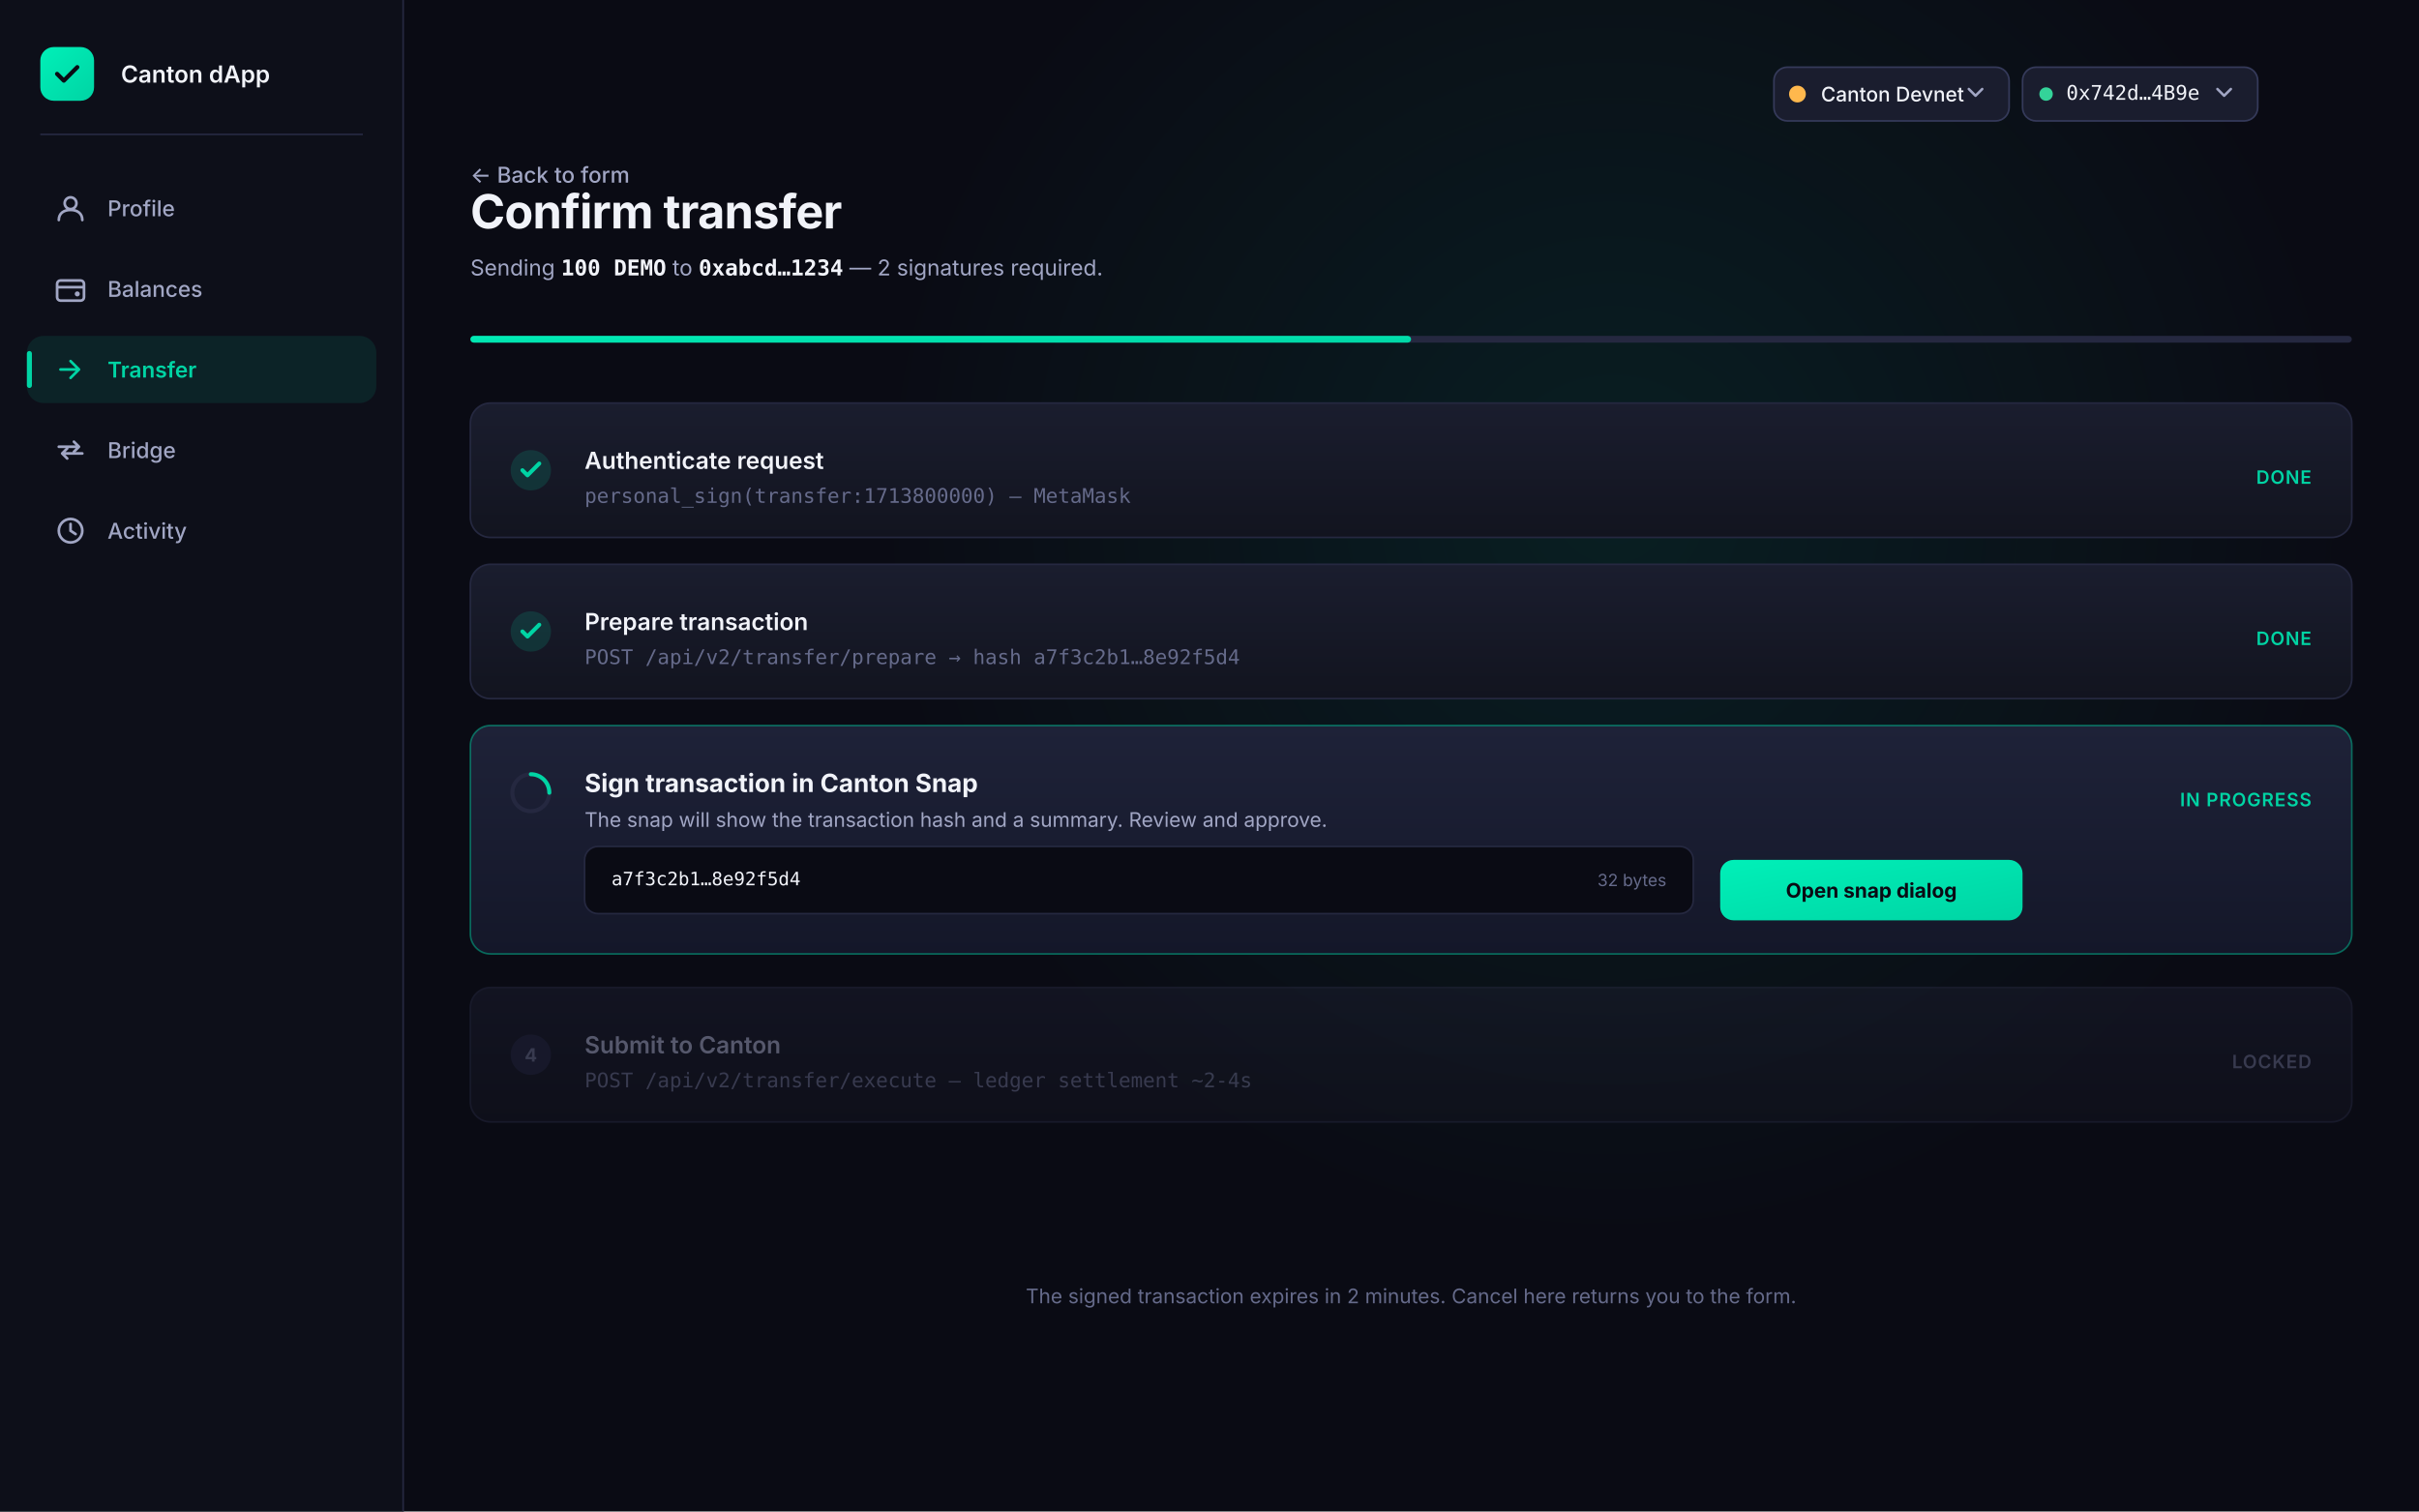
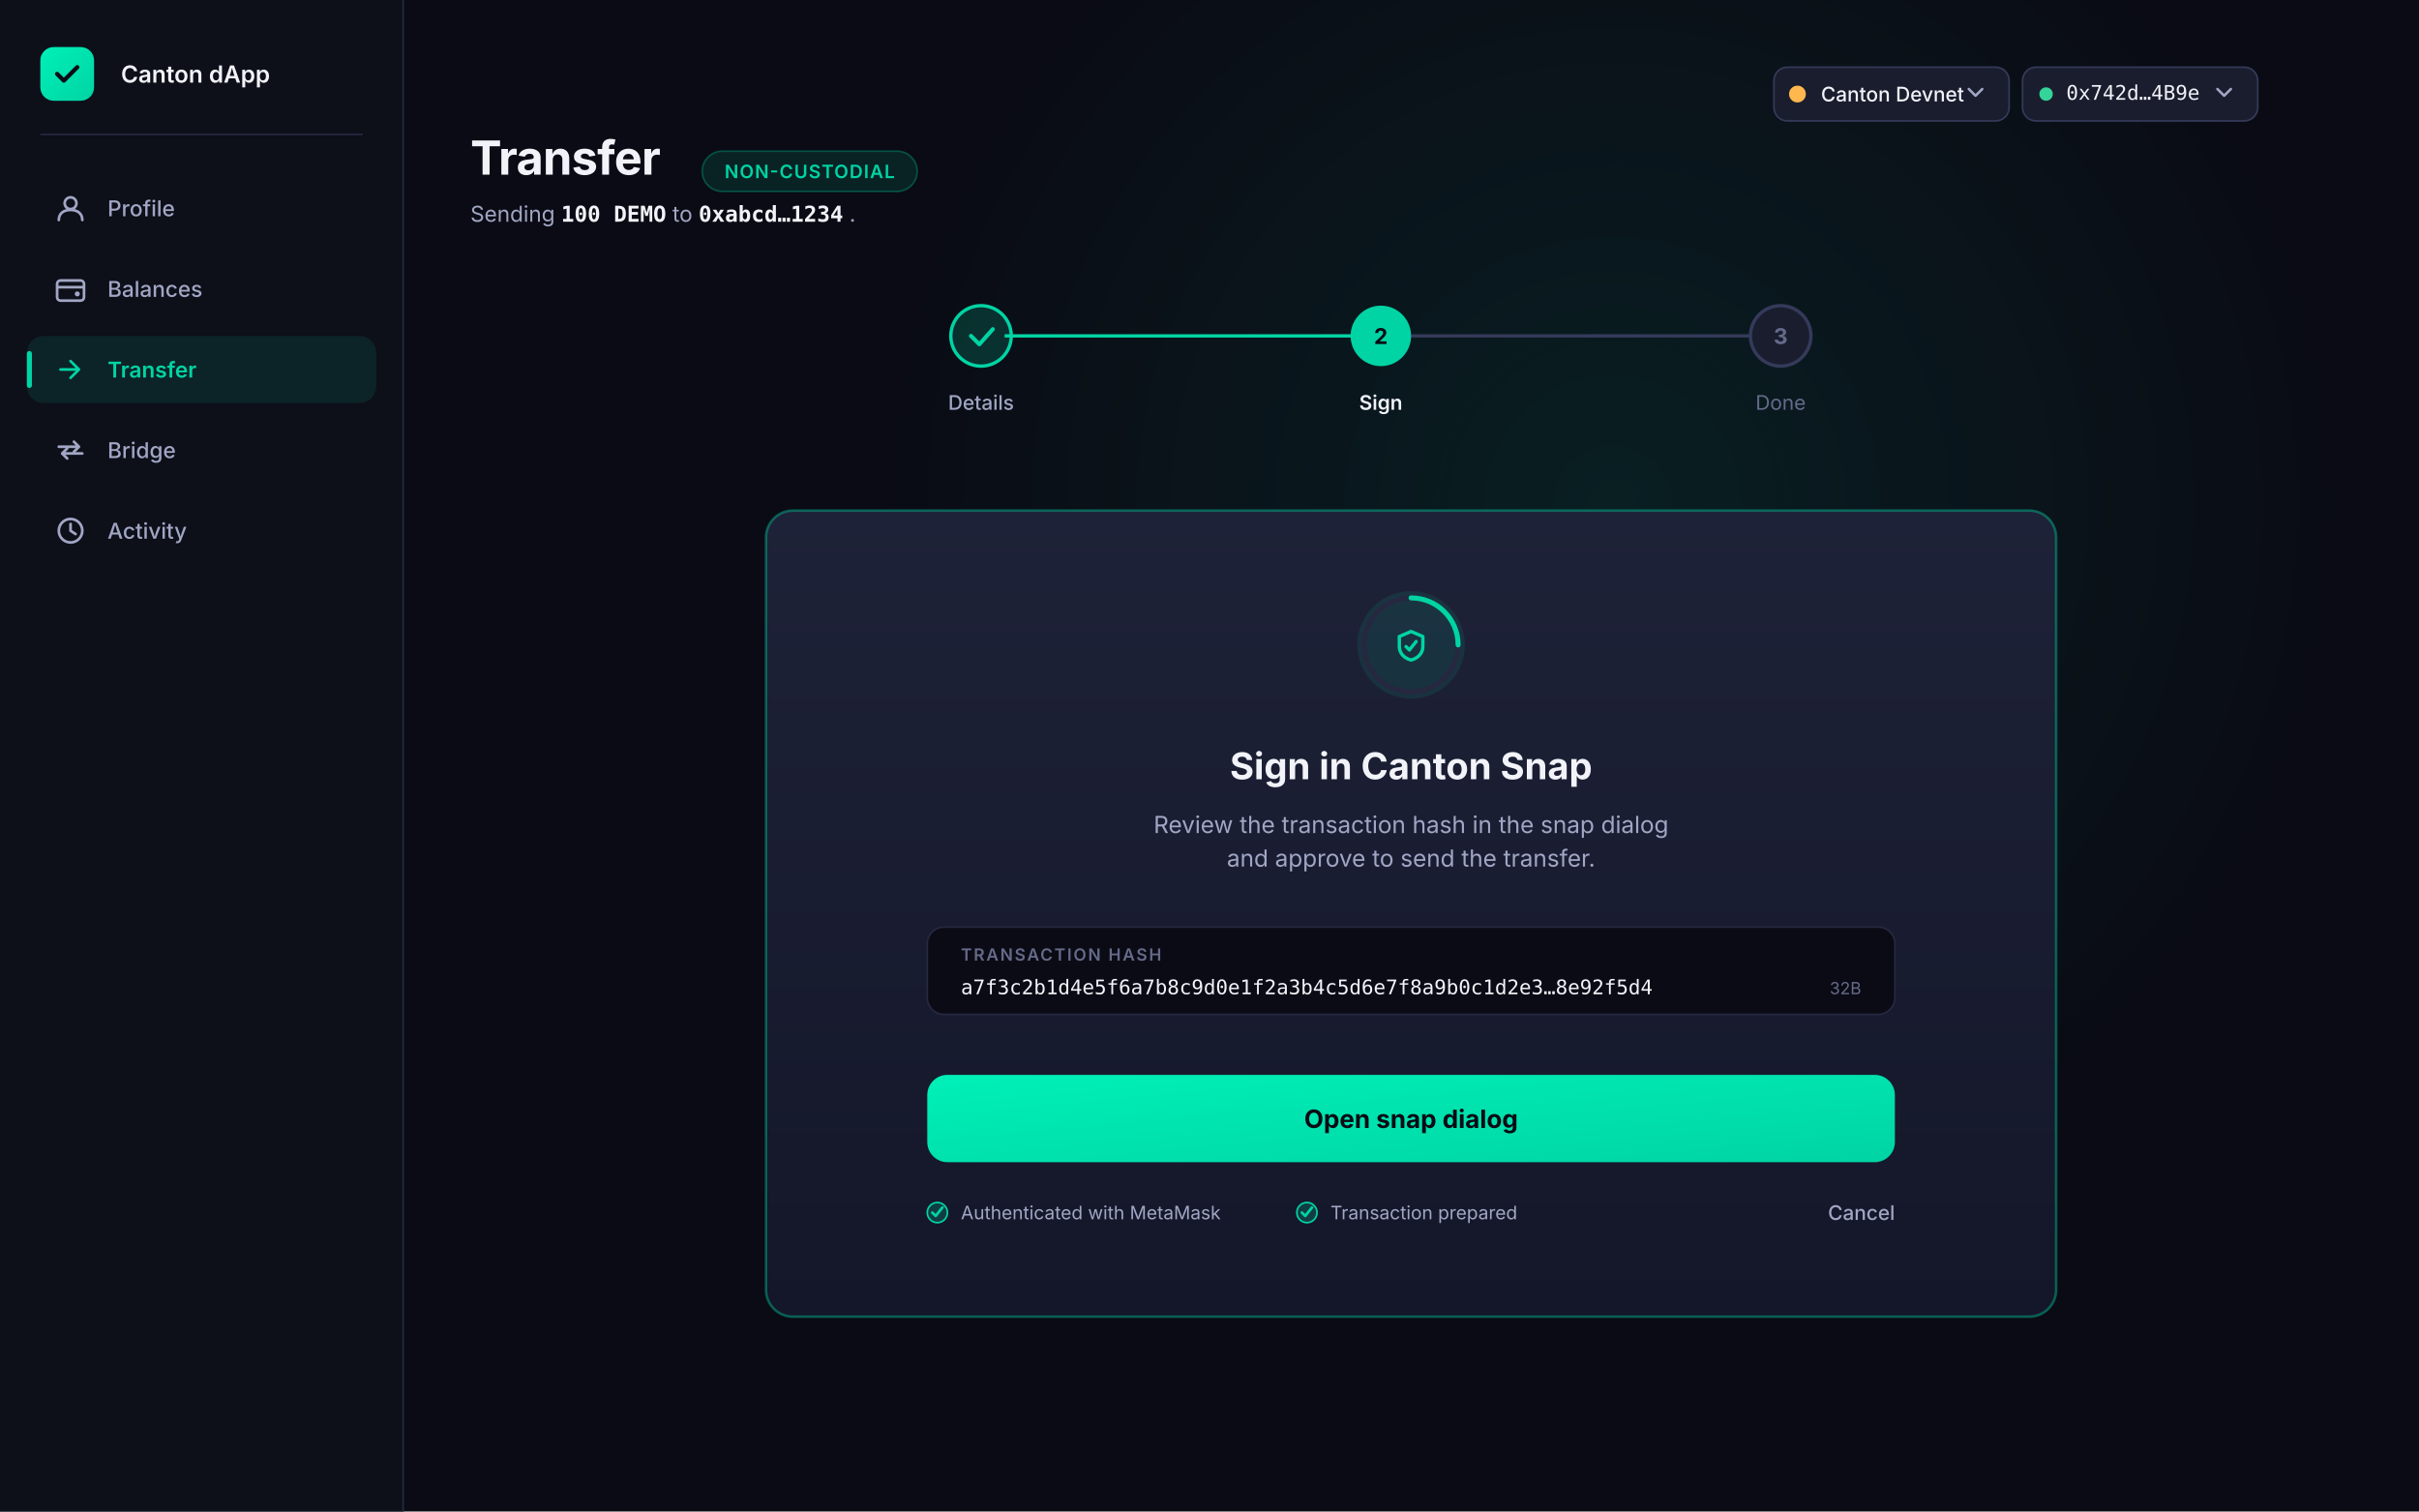
<svg xmlns="http://www.w3.org/2000/svg" width="1440" height="900" viewBox="0 0 1440 900" font-family="Inter, system-ui, sans-serif">
  <defs>
    <radialGradient id="orbBrand" cx="50%" cy="50%" r="50%">
      <stop offset="0%" stop-color="#00d4a4" stop-opacity="0.10" />
      <stop offset="100%" stop-color="#00d4a4" stop-opacity="0" />
    </radialGradient>
    <linearGradient id="cardBg" x1="0" y1="0" x2="0" y2="1">
      <stop offset="0%" stop-color="#1a1d2e" />
      <stop offset="100%" stop-color="#12141f" />
    </linearGradient>
    <linearGradient id="cardBgActive" x1="0" y1="0" x2="0" y2="1">
      <stop offset="0%" stop-color="#1e2238" />
      <stop offset="100%" stop-color="#141729" />
    </linearGradient>
    <linearGradient id="ctaFill" x1="0" y1="0" x2="1" y2="1">
      <stop offset="0%" stop-color="#00f0b8" />
      <stop offset="100%" stop-color="#00d4a4" />
    </linearGradient>
    <symbol id="icoProfile" viewBox="0 0 20 20">
      <circle cx="10" cy="7" r="3.5" stroke="currentColor" stroke-width="1.6" fill="none" />
      <path d="M3 17 C3 13 6 11 10 11 C14 11 17 13 17 17" stroke="currentColor" stroke-width="1.6" stroke-linecap="round" fill="none" />
    </symbol>
    <symbol id="icoBalances" viewBox="0 0 20 20">
      <rect x="2" y="5" width="16" height="12" rx="2" stroke="currentColor" stroke-width="1.6" fill="none" />
      <path d="M2 9 H18" stroke="currentColor" stroke-width="1.6" />
      <circle cx="14" cy="13" r="1.5" fill="currentColor" />
    </symbol>
    <symbol id="icoTransfer" viewBox="0 0 20 20">
      <path d="M4 10 H15 M10 5 L15 10 L10 15" stroke="currentColor" stroke-width="1.6" stroke-linecap="round" stroke-linejoin="round" fill="none" />
    </symbol>
    <symbol id="icoBridge" viewBox="0 0 20 20">
      <path d="M3 8 H15 M12 5 L15 8 L12 11" stroke="currentColor" stroke-width="1.6" stroke-linecap="round" stroke-linejoin="round" fill="none" />
      <path d="M17 12 H5 M8 15 L5 12 L8 9" stroke="currentColor" stroke-width="1.6" stroke-linecap="round" stroke-linejoin="round" fill="none" />
    </symbol>
    <symbol id="icoActivity" viewBox="0 0 20 20">
      <circle cx="10" cy="10" r="7" stroke="currentColor" stroke-width="1.6" fill="none" />
      <path d="M10 6 V10 L13 12" stroke="currentColor" stroke-width="1.6" stroke-linecap="round" fill="none" />
-     </symbol>
-     <symbol id="checkDone" viewBox="0 0 24 24">
-       <circle cx="12" cy="12" r="12" fill="#00d4a4" fill-opacity="0.15" />
-       <path d="M7 12 L10 15 L17 8" stroke="#00d4a4" stroke-width="2.4" stroke-linecap="round" stroke-linejoin="round" fill="none" />
    </symbol>
  </defs>
  <rect width="1440" height="900" fill="#0a0b14" />
  <circle cx="960" cy="300" r="440" fill="url(#orbBrand)" />
  <g>
    <rect width="240" height="900" fill="#0d0f19" />
    <line x1="240" y1="0" x2="240" y2="900" stroke="#252840" />
    <g transform="translate(24, 28)">
      <rect width="32" height="32" rx="8" fill="url(#ctaFill)" />
      <path d="M10 16 L14 20 L22 12" stroke="#0a0b14" stroke-width="2.5" stroke-linecap="round" stroke-linejoin="round" fill="none" />
      <text x="48" y="16" font-size="14" font-weight="600" fill="#f1f3f9" dominant-baseline="middle">Canton dApp</text>
    </g>
    <line x1="24" y1="80" x2="216" y2="80" stroke="#252840" />
    <g font-size="13" font-weight="500" transform="translate(0, 104)">
      <g transform="translate(16, 0)">
        <g transform="translate(16, 10)" color="#a1a6c4">
          <use href="#icoProfile" width="20" height="20" />
        </g>
        <text x="48" y="20" fill="#a1a6c4" dominant-baseline="middle">Profile</text>
      </g>
      <g transform="translate(16, 48)">
        <g transform="translate(16, 10)" color="#a1a6c4">
          <use href="#icoBalances" width="20" height="20" />
        </g>
        <text x="48" y="20" fill="#a1a6c4" dominant-baseline="middle">Balances</text>
      </g>
      <g transform="translate(16, 96)">
        <rect width="208" height="40" rx="10" fill="#00d4a4" fill-opacity="0.1" />
        <rect width="3" height="22" y="9" rx="1.5" fill="#00d4a4" />
        <g transform="translate(16, 10)" color="#00d4a4">
          <use href="#icoTransfer" width="20" height="20" />
        </g>
        <text x="48" y="20" fill="#00d4a4" font-weight="600" dominant-baseline="middle">Transfer</text>
      </g>
      <g transform="translate(16, 144)">
        <g transform="translate(16, 10)" color="#a1a6c4">
          <use href="#icoBridge" width="20" height="20" />
        </g>
        <text x="48" y="20" fill="#a1a6c4" dominant-baseline="middle">Bridge</text>
      </g>
      <g transform="translate(16, 192)">
        <g transform="translate(16, 10)" color="#a1a6c4">
          <use href="#icoActivity" width="20" height="20" />
        </g>
        <text x="48" y="20" fill="#a1a6c4" dominant-baseline="middle">Activity</text>
      </g>
    </g>
  </g>
  <g transform="translate(1056, 40)">
    <rect width="140" height="32" rx="8" fill="#1a1d2e" stroke="#353a5a" />
    <circle cx="14" cy="16" r="5" fill="#ffb84d" />
    <text x="28" y="16" font-size="12" font-weight="500" fill="#f1f3f9" dominant-baseline="middle">Canton Devnet</text>
    <path d="M116 13 L120 17 L124 13" stroke="#a1a6c4" stroke-width="1.5" stroke-linecap="round" stroke-linejoin="round" fill="none" />
  </g>
  <g transform="translate(1204, 40)">
    <rect width="140" height="32" rx="8" fill="#1a1d2e" stroke="#353a5a" />
    <circle cx="14" cy="16" r="4" fill="#34d399" />
    <text x="26" y="16" font-size="12" font-family="JetBrains Mono, monospace" fill="#f1f3f9" dominant-baseline="middle">0x742d…4B9e</text>
    <path d="M116 13 L120 17 L124 13" stroke="#a1a6c4" stroke-width="1.5" stroke-linecap="round" stroke-linejoin="round" fill="none" />
  </g>
  <g transform="translate(280, 104)">
-     <text font-size="13" font-weight="500" fill="#a1a6c4" dominant-baseline="middle">← Back to form</text>
-     <g transform="translate(0, 32)">
-       <text font-size="28" font-weight="700" fill="#f1f3f9" letter-spacing="-0.4">Confirm transfer</text>
-       <text y="28" font-size="13" fill="#a1a6c4">
-         <tspan>Sending </tspan>
-         <tspan font-weight="600" fill="#f1f3f9" font-family="JetBrains Mono, monospace">100 DEMO</tspan>
-         <tspan> to </tspan>
-         <tspan font-weight="600" fill="#f1f3f9" font-family="JetBrains Mono, monospace">0xabcd…1234</tspan>
-         <tspan> — 2 signatures required.</tspan>
-       </text>
-     </g>
-     <g transform="translate(0, 96)">
-       <rect width="1120" height="4" rx="2" fill="#252840" />
-       <rect width="560" height="4" rx="2" fill="url(#ctaFill)" />
-     </g>
-     <g transform="translate(0, 136)">
-       <g>
-         <rect width="1120" height="80" rx="12" fill="url(#cardBg)" stroke="#252840" />
-         <use href="#checkDone" x="24" y="28" width="24" height="24" />
-         <text x="68" y="34" font-size="14" font-weight="600" fill="#f1f3f9" dominant-baseline="middle">Authenticate request</text>
-         <text x="68" y="56" font-size="12" font-family="JetBrains Mono, monospace" fill="#656a8a" dominant-baseline="middle">personal_sign(transfer:1713800000) — MetaMask</text>
-         <text x="1096" y="44" font-size="11" font-weight="600" letter-spacing="0.5" fill="#00d4a4" text-anchor="end" dominant-baseline="middle">DONE</text>
-       </g>
-       <g transform="translate(0, 96)">
-         <rect width="1120" height="80" rx="12" fill="url(#cardBg)" stroke="#252840" />
-         <use href="#checkDone" x="24" y="28" width="24" height="24" />
-         <text x="68" y="34" font-size="14" font-weight="600" fill="#f1f3f9" dominant-baseline="middle">Prepare transaction</text>
-         <text x="68" y="56" font-size="12" font-family="JetBrains Mono, monospace" fill="#656a8a" dominant-baseline="middle">POST /api/v2/transfer/prepare → hash a7f3c2b1…8e92f5d4</text>
-         <text x="1096" y="44" font-size="11" font-weight="600" letter-spacing="0.5" fill="#00d4a4" text-anchor="end" dominant-baseline="middle">DONE</text>
-       </g>
-       <g transform="translate(0, 192)">
-         <rect width="1120" height="136" rx="12" fill="url(#cardBgActive)" stroke="#00d4a4" stroke-opacity="0.45" />
-         <g transform="translate(24, 28)">
-           <circle cx="12" cy="12" r="11" stroke="#252840" stroke-width="2.4" fill="none" />
-           <path d="M23 12 A11 11 0 0 0 12 1" stroke="#00d4a4" stroke-width="2.4" stroke-linecap="round" fill="none" />
-         </g>
-         <text x="68" y="34" font-size="15" font-weight="700" fill="#f1f3f9" dominant-baseline="middle">Sign transaction in Canton Snap</text>
-         <text x="68" y="56" font-size="12" fill="#a1a6c4" dominant-baseline="middle">The snap will show the transaction hash and a summary. Review and approve.</text>
-         <g transform="translate(68, 72)">
-           <rect width="660" height="40" rx="8" fill="#0a0b14" stroke="#252840" />
-           <text x="16" y="20" font-size="11" font-family="JetBrains Mono, monospace" fill="#f1f3f9" dominant-baseline="middle">a7f3c2b1…8e92f5d4</text>
-           <text x="644" y="20" font-size="10" fill="#656a8a" text-anchor="end" dominant-baseline="middle">32 bytes</text>
-         </g>
-         <g transform="translate(744, 80)">
-           <rect width="180" height="36" rx="8" fill="url(#ctaFill)" />
-           <text x="90" y="18" font-size="12" font-weight="700" fill="#0a0b14" text-anchor="middle" dominant-baseline="middle">Open snap dialog</text>
-         </g>
-         <text x="1096" y="44" font-size="11" font-weight="600" letter-spacing="0.5" fill="#00d4a4" text-anchor="end" dominant-baseline="middle">IN PROGRESS</text>
-       </g>
-       <g transform="translate(0, 348)" opacity="0.5">
-         <rect width="1120" height="80" rx="12" fill="url(#cardBg)" stroke="#252840" />
-         <g transform="translate(24, 28)">
-           <circle cx="12" cy="12" r="12" fill="#232640" />
-           <text x="12" y="12" font-size="11" font-weight="700" fill="#656a8a" text-anchor="middle" dominant-baseline="middle">4</text>
-         </g>
-         <text x="68" y="34" font-size="14" font-weight="600" fill="#a1a6c4" dominant-baseline="middle">Submit to Canton</text>
-         <text x="68" y="56" font-size="12" font-family="JetBrains Mono, monospace" fill="#656a8a" dominant-baseline="middle">POST /api/v2/transfer/execute — ledger settlement ~2-4s</text>
-         <text x="1096" y="44" font-size="11" font-weight="600" letter-spacing="0.5" fill="#656a8a" text-anchor="end" dominant-baseline="middle">LOCKED</text>
+     <g>
+       <text font-size="28" font-weight="700" fill="#f1f3f9" letter-spacing="-0.4">Transfer</text>
+       <g transform="translate(138, -14)">
+         <rect width="128" height="24" rx="12" fill="#00d4a4" fill-opacity="0.12" stroke="#00d4a4" stroke-opacity="0.3" />
+         <text x="64" y="12" font-size="11" font-weight="600" letter-spacing="0.6" fill="#00d4a4" text-anchor="middle" dominant-baseline="middle">NON-CUSTODIAL</text>
      </g>
    </g>
-     <text x="560" y="672" font-size="12" fill="#656a8a" text-anchor="middle">The signed transaction expires in 2 minutes. Cancel here returns you to the form.</text>
+     <text y="28" font-size="13" fill="#a1a6c4">
+       <tspan>Sending </tspan>
+       <tspan font-weight="600" fill="#f1f3f9" font-family="JetBrains Mono, monospace">100 DEMO</tspan>
+       <tspan> to </tspan>
+       <tspan font-weight="600" fill="#f1f3f9" font-family="JetBrains Mono, monospace">0xabcd…1234</tspan>
+       <tspan>.</tspan>
+     </text>
+     <g transform="translate(290, 78)">
+       <line x1="28" y1="18" x2="238" y2="18" stroke="#00d4a4" stroke-width="2" />
+       <line x1="266" y1="18" x2="476" y2="18" stroke="#353a5a" stroke-width="2" />
+       <g transform="translate(14, 18)">
+         <circle r="18" fill="#00d4a4" fill-opacity="0.18" stroke="#00d4a4" stroke-width="2" />
+         <path d="M-6 0 L-1 5 L7 -4" stroke="#00d4a4" stroke-width="2.4" fill="none" stroke-linecap="round" stroke-linejoin="round" />
+         <text y="44" font-size="12" font-weight="500" fill="#a1a6c4" text-anchor="middle">Details</text>
+       </g>
+       <g transform="translate(252, 18)">
+         <circle r="18" fill="#00d4a4" />
+         <text y="0" font-size="13" font-weight="700" fill="#0a0b14" text-anchor="middle" dominant-baseline="middle">2</text>
+         <text y="44" font-size="12" font-weight="600" fill="#f1f3f9" text-anchor="middle">Sign</text>
+       </g>
+       <g transform="translate(490, 18)">
+         <circle r="18" fill="#1a1d2e" stroke="#353a5a" stroke-width="2" />
+         <text y="0" font-size="13" font-weight="700" fill="#656a8a" text-anchor="middle" dominant-baseline="middle">3</text>
+         <text y="44" font-size="12" fill="#656a8a" text-anchor="middle">Done</text>
+       </g>
+     </g>
+     <g transform="translate(176, 200)">
+       <rect width="768" height="480" rx="16" fill="url(#cardBgActive)" stroke="#00d4a4" stroke-opacity="0.4" stroke-width="1.5" />
+       <g transform="translate(352, 48)">
+         <circle cx="32" cy="32" r="32" fill="#00d4a4" fill-opacity="0.1" />
+         <circle cx="32" cy="32" r="28" stroke="#252840" stroke-width="3" fill="none" />
+         <path d="M60 32 A28 28 0 0 0 32 4" stroke="#00d4a4" stroke-width="3" stroke-linecap="round" fill="none" />
+         <g transform="translate(22, 22)" stroke="#00d4a4" stroke-width="2" fill="none" stroke-linecap="round" stroke-linejoin="round">
+           <path d="M10 2 L3 5 V11 C3 15 6 18 10 19 C14 18 17 15 17 11 V5 Z" />
+           <path d="M7 11 L9 13 L13 8" />
+         </g>
+       </g>
+       <text x="384" y="160" font-size="22" font-weight="700" fill="#f1f3f9" text-anchor="middle">Sign in Canton Snap</text>
+       <text x="384" y="192" font-size="14" fill="#a1a6c4" text-anchor="middle">Review the transaction hash in the snap dialog</text>
+       <text x="384" y="212" font-size="14" fill="#a1a6c4" text-anchor="middle">and approve to send the transfer.</text>
+       <g transform="translate(96, 248)">
+         <rect width="576" height="52" rx="10" fill="#0a0b14" stroke="#252840" />
+         <text x="20" y="20" font-size="10" font-weight="600" letter-spacing="1" fill="#656a8a">TRANSACTION HASH</text>
+         <text x="20" y="40" font-size="12" font-family="JetBrains Mono, monospace" fill="#f1f3f9">a7f3c2b1d4e5f6a7b8c9d0e1f2a3b4c5d6e7f8a9b0c1d2e3…8e92f5d4</text>
+         <text x="556" y="40" font-size="10" fill="#656a8a" text-anchor="end">32B</text>
+       </g>
+       <g transform="translate(96, 336)">
+         <rect width="576" height="52" rx="12" fill="url(#ctaFill)" />
+         <text x="288" y="26" font-size="15" font-weight="700" fill="#0a0b14" text-anchor="middle" dominant-baseline="middle">Open snap dialog</text>
+       </g>
+       <g transform="translate(96, 412)" font-size="11">
+         <g>
+           <circle cx="6" cy="6" r="6" fill="#00d4a4" fill-opacity="0.2" stroke="#00d4a4" />
+           <path d="M3 6 L5 8 L9 3" stroke="#00d4a4" stroke-width="1.6" stroke-linecap="round" stroke-linejoin="round" fill="none" />
+           <text x="20" y="6" fill="#a1a6c4" dominant-baseline="middle">Authenticated with MetaMask</text>
+         </g>
+         <g transform="translate(220, 0)">
+           <circle cx="6" cy="6" r="6" fill="#00d4a4" fill-opacity="0.2" stroke="#00d4a4" />
+           <path d="M3 6 L5 8 L9 3" stroke="#00d4a4" stroke-width="1.6" stroke-linecap="round" stroke-linejoin="round" fill="none" />
+           <text x="20" y="6" fill="#a1a6c4" dominant-baseline="middle">Transaction prepared</text>
+         </g>
+         <text x="576" y="6" font-size="12" font-weight="500" fill="#a1a6c4" text-anchor="end" dominant-baseline="middle">Cancel</text>
+       </g>
+     </g>
  </g>
</svg>
